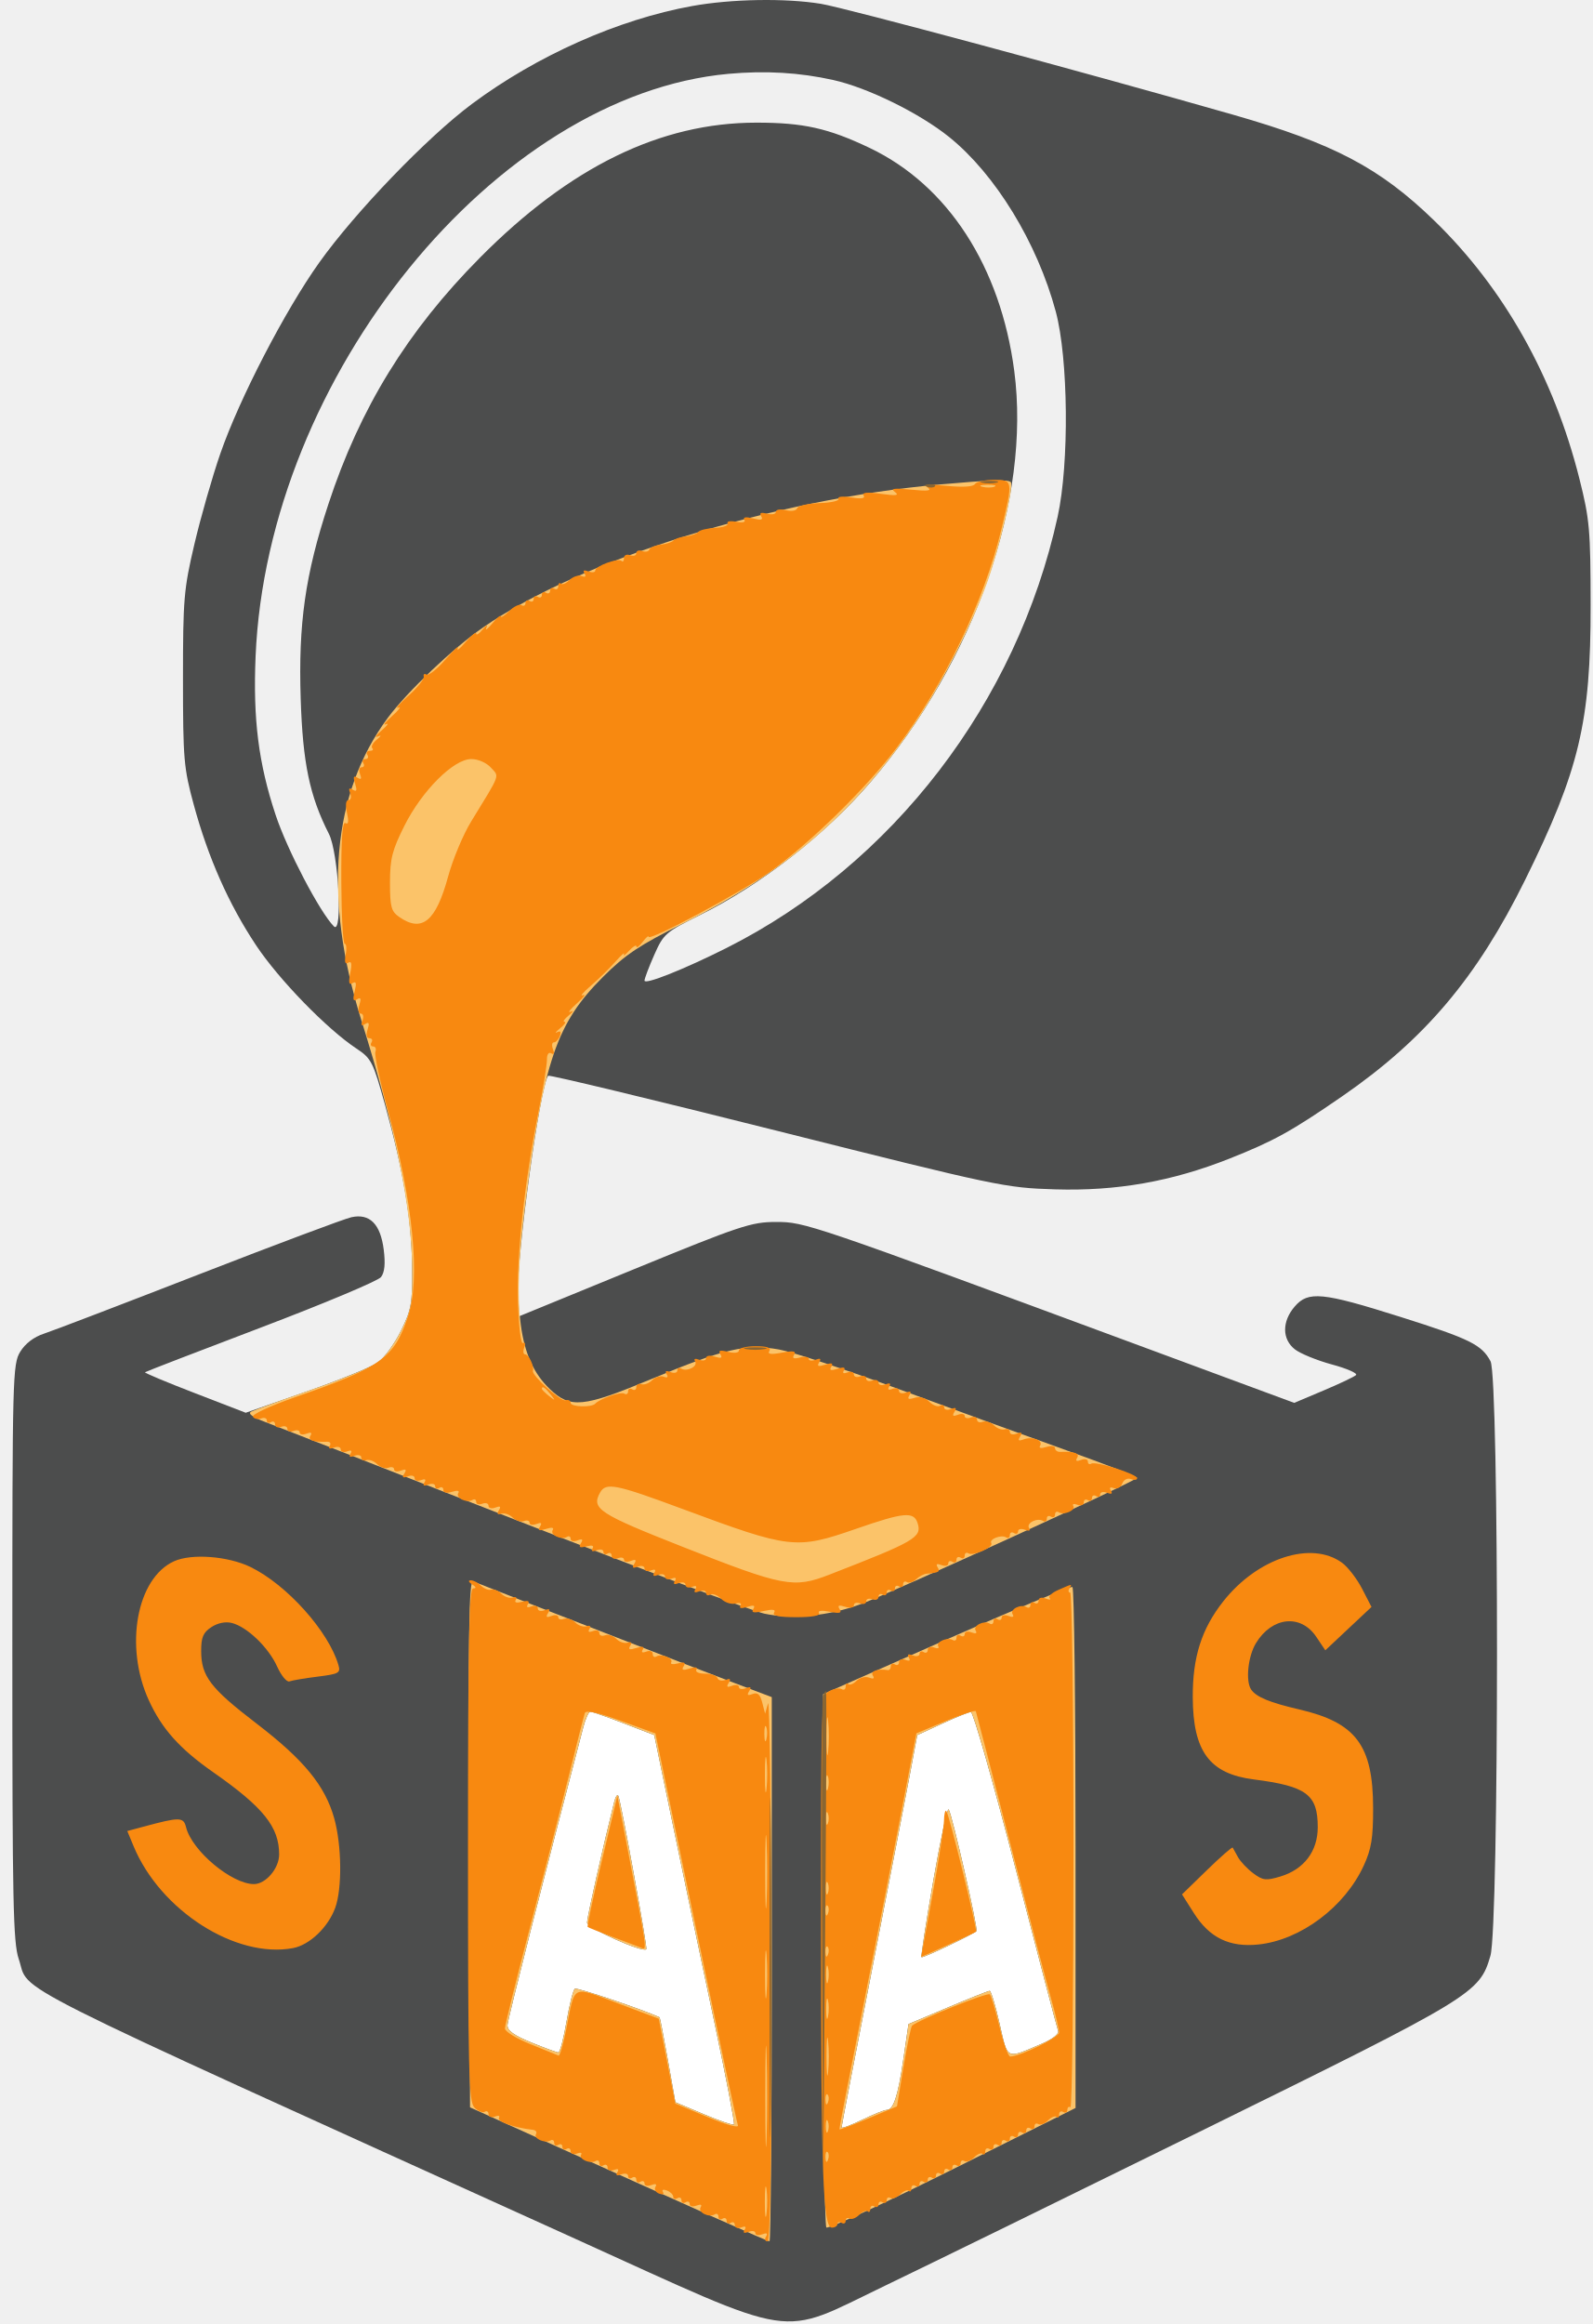
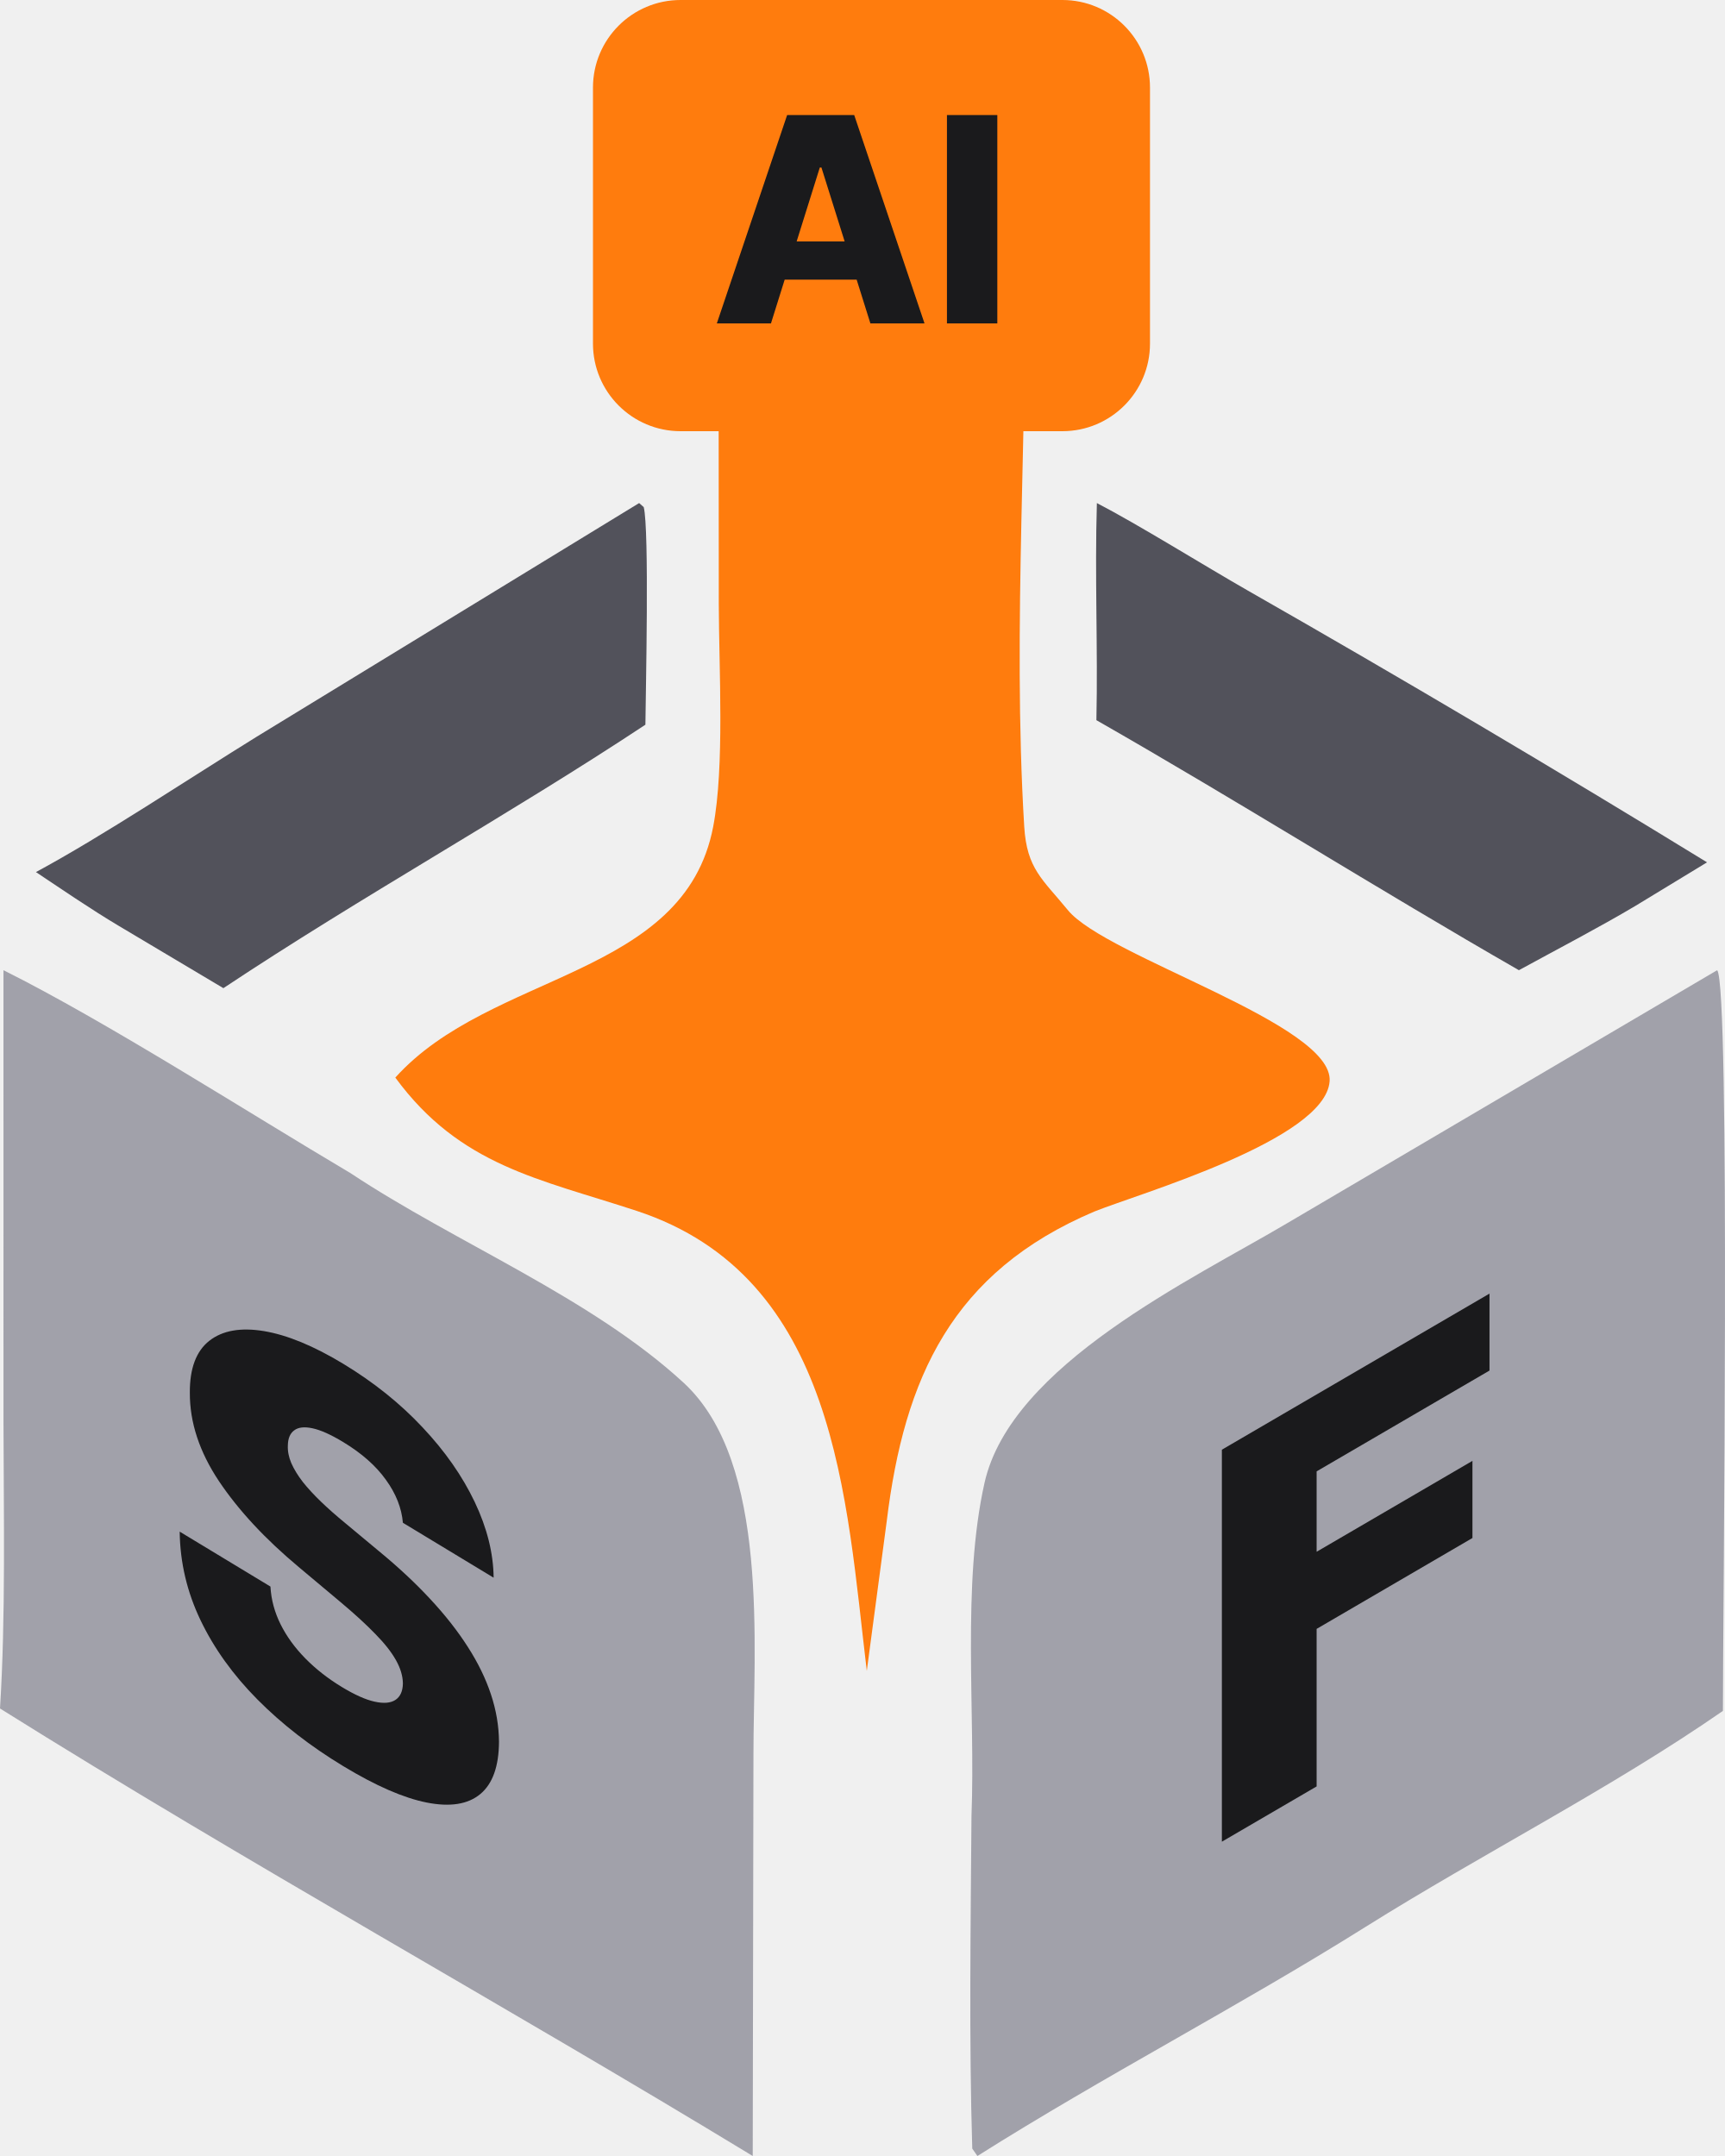
- <svg xmlns="http://www.w3.org/2000/svg" width="388" height="566" viewBox="0 0 388 566" fill="none">
-   <path d="M335.259 372C314.65 375.185 272.867 381.416 270.606 380.864C270.759 415.93 270.964 486.65 270.559 489.005C270.153 491.36 323.901 487.679 350.825 485.545L335.259 372Z" fill="#F88910" />
-   <path d="M268.259 407C247.65 410.185 205.867 416.416 203.606 415.864C203.759 450.93 203.964 521.65 203.559 524.005C203.153 526.36 256.901 522.679 283.825 520.545L268.259 407Z" fill="white" />
-   <path d="M188.259 407C167.65 410.185 125.867 416.416 123.606 415.864C123.759 450.93 123.964 521.65 123.559 524.005C123.153 526.36 176.901 522.679 203.825 520.545L188.259 407Z" fill="white" />
-   <path d="M79.259 367C58.65 370.185 16.867 376.416 14.606 375.864C14.759 410.93 14.964 481.65 14.559 484.005C14.153 486.36 67.901 482.679 94.826 480.545L79.259 367Z" fill="#F88910" />
-   <path fill-rule="evenodd" clip-rule="evenodd" d="M168.597 1.47C150.601 4.719 130.723 13.563 114.917 25.35C104.062 33.445 86.509 51.678 77.776 63.93C69.415 75.659 58.301 97.119 53.668 110.48C51.739 116.044 48.903 125.944 47.366 132.48C44.772 143.51 44.572 145.87 44.575 165.363C44.578 184.926 44.758 187.025 47.211 196.033C50.73 208.955 55.743 220.25 62.396 230.25C67.934 238.573 79.639 250.611 86.807 255.354C90.474 257.781 90.868 258.557 93.809 269.144C98.296 285.296 100.25 296.954 100.383 308.363C100.488 317.429 100.237 318.898 97.688 324.089C96.142 327.238 93.611 330.716 92.063 331.818C90.516 332.92 82.636 336.127 74.553 338.946L59.855 344.071L47.445 339.282C40.62 336.649 35.163 334.367 35.319 334.21C35.476 334.054 48.18 329.153 63.552 323.318C78.923 317.484 92.086 311.957 92.803 311.037C93.697 309.888 93.908 307.794 93.476 304.363C92.687 298.102 90.065 295.47 85.594 296.452C83.901 296.824 67.212 303.078 48.508 310.351C29.804 317.624 12.778 324.135 10.673 324.821C8.251 325.611 6.141 327.225 4.926 329.216C3.083 332.239 3.007 335.114 3.004 402.435C3.001 463.01 3.209 473.121 4.545 477.041C7.476 485.642 -3.157 480.292 140 545.19C195.295 570.257 189.238 569.332 215.5 556.716C225.4 551.96 260.5 534.783 293.5 518.544C358.964 486.329 360.414 485.449 363.06 476.326C365.183 469.01 365.205 335.485 363.085 331.522C360.923 327.481 358.056 326.071 341.133 320.723C322.094 314.706 318.68 314.372 315.385 318.202C312.263 321.831 312.277 326.149 315.418 328.62C316.748 329.666 320.829 331.332 324.488 332.322C328.147 333.313 330.771 334.469 330.32 334.893C329.869 335.316 326.297 337.013 322.382 338.662L315.263 341.662L278.882 328.204C196.854 297.861 196.083 297.599 189 297.605C183.011 297.611 180.299 298.513 154.5 309.085L126.5 320.558L126.2 315.208C125.721 306.667 131.614 263.915 133.536 261.994C133.801 261.729 158.876 267.76 189.259 275.396C243.101 288.928 244.817 289.289 257 289.662C271.994 290.12 285.429 287.753 299.5 282.174C310.312 277.886 314.578 275.529 326.932 267.013C347.025 253.163 359.739 238.137 371.484 214.363C384.705 187.598 387.507 175.855 387.471 147.363C387.448 128.983 387.227 126.49 384.737 116.589C378.499 91.786 366.334 70.162 349.362 53.711C336.096 40.852 324.885 34.953 300.375 27.937C264.5 17.668 205.755 1.866 199.957 0.926C191.239 -0.489 178.188 -0.262 168.597 1.47ZM203 19.491C211.406 21.368 223.982 27.554 231.203 33.363C242.472 42.428 252.673 59.12 257.177 75.863C260.251 87.293 260.49 112.854 257.644 125.81C247.689 171.122 217.436 210.532 177.003 230.862C166.61 236.087 157 239.911 157 238.821C157 238.326 158.066 235.509 159.37 232.561C161.632 227.446 162.137 227.006 170.505 222.861C185.419 215.473 201.143 203.202 212.15 190.363C237.475 160.822 251.173 121.592 247.071 90.351C243.733 64.933 230.895 45.124 211.872 36.041C201.772 31.218 195.685 29.861 184.201 29.87C160.859 29.889 138.866 40.632 116.948 62.721C99.252 80.555 87.654 99.413 79.973 122.842C74.344 140.011 72.66 151.864 73.248 170.171C73.752 185.861 75.42 193.849 80.125 203.098C82.452 207.671 83.538 227.838 81.338 225.619C77.892 222.141 69.961 206.982 67.144 198.488C62.971 185.902 61.616 175.186 62.261 159.863C65.131 91.689 120.792 23.142 177.472 17.98C186.442 17.163 194.785 17.657 203 19.491ZM326.913 380.598C328.336 381.633 330.533 384.479 331.796 386.922L334.092 391.363L328.467 396.643L322.842 401.924L320.639 398.643C316.859 393.015 309.873 393.744 305.95 400.177C304.01 403.359 303.377 409.384 304.765 411.463C305.984 413.288 309.266 414.649 316.486 416.324C330.322 419.532 334.465 425.065 334.487 440.363C334.498 447.653 334.063 450.313 332.202 454.363C327.564 464.455 316.793 472.513 306.524 473.573C299.489 474.299 294.638 471.938 290.832 465.937L287.934 461.368L293.993 455.475C297.326 452.234 300.153 449.758 300.276 449.973C300.399 450.187 300.985 451.24 301.577 452.313C302.17 453.385 303.841 455.149 305.292 456.232C307.621 457.971 308.392 458.062 311.891 457.014C317.643 455.291 321 450.866 321 445.009C321 437.045 318.284 435.019 305.392 433.369C294.642 431.992 290.614 426.561 290.553 413.363C290.509 403.566 292.701 396.686 298.007 389.974C306.348 379.421 319.453 375.171 326.913 380.598ZM61.014 381.635C69.834 385.918 80.027 397.272 82.435 405.494C83.006 407.442 82.569 407.686 77.373 408.336C74.245 408.726 71.159 409.249 70.514 409.496C69.869 409.744 68.511 408.105 67.497 405.855C65.406 401.22 60.177 396.197 56.474 395.267C54.924 394.878 53.046 395.258 51.493 396.276C49.485 397.592 49.001 398.731 49.005 402.136C49.013 408.219 51.268 411.169 62.463 419.739C74.007 428.577 79.18 434.881 81.41 442.826C83.249 449.383 83.374 459.912 81.668 464.616C79.941 469.377 75.424 473.693 71.373 474.453C57.458 477.063 39.062 465.311 32.549 449.651L31.005 445.939L34.807 444.915C43.852 442.479 44.689 442.489 45.33 445.041C46.766 450.764 56.453 458.863 61.862 458.863C64.743 458.863 68 455.031 68 451.642C68 444.94 64.166 440.163 51.909 431.596C43.781 425.915 39.438 421.062 36.251 414.1C30.256 401.005 33.275 384.369 42.396 380.237C46.659 378.306 55.531 378.972 61.014 381.635ZM151.949 419.711L159.365 422.56L164.124 445.461C166.742 458.057 171.209 479.301 174.051 492.671C176.893 506.04 179.026 517.17 178.792 517.404C178.557 517.639 175.252 516.517 171.446 514.911L164.527 511.992L162.685 501.682C161.672 496.012 160.766 491.338 160.672 491.295C156.414 489.35 140.576 484.007 140.044 484.336C139.631 484.591 138.714 488.189 138.005 492.331C137.297 496.474 136.407 499.863 136.028 499.863C135.65 499.863 132.676 498.771 129.42 497.437C125.116 495.673 123.53 494.513 123.61 493.187C123.696 491.76 132.695 456.426 142.093 420.613C142.634 418.551 143.405 416.863 143.805 416.863C144.205 416.863 147.87 418.145 151.949 419.711ZM247.396 455.118C252.839 476.153 257.498 493.922 257.75 494.604C258.018 495.333 256.41 496.615 253.854 497.709C244.927 501.531 245.546 501.82 243.503 492.877C242.497 488.469 241.409 484.862 241.086 484.861C240.764 484.86 236.182 486.68 230.904 488.906L221.309 492.952L220.032 501.658C218.716 510.637 217.639 513.863 215.96 513.863C215.427 513.863 212.742 514.947 209.995 516.273C207.248 517.598 205 518.435 205 518.133C205 517.831 208.357 500.434 212.459 479.473C216.562 458.513 220.711 437.135 221.681 431.968L223.443 422.573L229.472 419.792C232.787 418.263 235.95 416.98 236.5 416.942C237.05 416.903 241.953 434.083 247.396 455.118ZM149.618 438.863C147.017 449.2 143 467.02 143 468.221C143 469.546 156.587 475.663 157.44 474.722C157.765 474.364 151.406 439.464 150.646 437.431C150.426 436.844 149.964 437.488 149.618 438.863ZM227.325 458.157C225.579 468.162 224.296 476.493 224.474 476.671C224.756 476.952 236.891 471.176 237.864 470.297C238.33 469.876 231.857 441.595 231.082 440.665C230.762 440.281 229.071 448.152 227.325 458.157Z" fill="#4C4D4D" />
-   <path fill-rule="evenodd" clip-rule="evenodd" d="M229.072 117.975C188.422 121.584 141.719 136.186 117.687 152.799C110.312 157.897 99.23 168.416 94.44 174.863C80.888 193.105 78.657 218.528 87.991 248.363C96.275 274.842 100.215 293.919 100.383 308.363C100.488 317.429 100.237 318.898 97.688 324.089C96.142 327.238 93.606 330.719 92.053 331.825C90.501 332.931 83.216 335.918 75.865 338.464C68.514 341.01 61.902 343.416 61.171 343.812C60.307 344.279 61.533 345.167 64.671 346.347C67.327 347.346 94.583 357.999 125.241 370.021C155.898 382.044 183.326 392.383 186.191 392.997C192.965 394.45 201.948 393.562 209.698 390.673C218.036 387.565 277.004 360.609 276.986 359.914C276.978 359.611 269.216 356.591 259.736 353.203C250.256 349.814 231.971 343.143 219.101 338.376C206.232 333.61 193.032 329.24 189.769 328.665C181.658 327.237 176.531 328.425 158.592 335.892C142.025 342.788 138.932 343.088 133.916 338.283C126.309 330.994 124.702 318.85 127.974 293.363C132.481 258.256 135.565 249.22 146.907 237.9C152.347 232.47 155.758 230.196 166.414 224.898C191.459 212.445 208.791 197.401 223.485 175.363C229.835 165.838 236.743 152.214 240.468 141.863C243.5 133.441 247.071 118.268 246.222 117.419C245.547 116.743 241.449 116.876 229.072 117.975ZM114.243 448.939L114.5 513.235L131.5 520.919C169.072 537.902 186.93 545.863 187.452 545.863C187.753 545.863 188 516.043 188 479.596V413.329L177.75 409.448C170.083 406.546 129.722 390.849 115.243 385.139C114.239 384.743 114.037 397.623 114.243 448.939ZM230.493 399.326L200.5 412.607V477.152C200.5 512.652 200.859 542.056 201.297 542.494C201.735 542.931 215.572 536.562 232.047 528.34L262 513.39V450.185C262 415.423 261.659 386.77 261.243 386.513C260.826 386.256 246.989 392.022 230.493 399.326ZM151.949 419.711L159.365 422.56L164.124 445.461C166.742 458.057 171.209 479.301 174.051 492.671C176.893 506.04 179.026 517.17 178.792 517.404C178.557 517.639 175.252 516.517 171.446 514.911L164.527 511.992L162.685 501.682C161.672 496.012 160.766 491.338 160.672 491.295C156.414 489.35 140.576 484.007 140.044 484.336C139.631 484.591 138.714 488.189 138.005 492.331C137.297 496.474 136.407 499.863 136.028 499.863C135.65 499.863 132.676 498.771 129.42 497.437C125.116 495.673 123.53 494.513 123.61 493.187C123.696 491.76 132.695 456.426 142.093 420.613C142.634 418.551 143.405 416.863 143.805 416.863C144.205 416.863 147.87 418.145 151.949 419.711ZM247.396 455.118C252.839 476.153 257.498 493.922 257.75 494.604C258.018 495.333 256.41 496.615 253.854 497.709C244.927 501.531 245.546 501.82 243.503 492.877C242.497 488.469 241.409 484.862 241.086 484.861C240.764 484.86 236.182 486.68 230.904 488.906L221.309 492.952L220.032 501.658C218.716 510.637 217.639 513.863 215.96 513.863C215.427 513.863 212.742 514.947 209.995 516.273C207.248 517.598 205 518.435 205 518.133C205 517.831 208.357 500.434 212.459 479.473C216.562 458.513 220.711 437.135 221.681 431.968L223.443 422.573L229.472 419.792C232.787 418.263 235.95 416.98 236.5 416.942C237.05 416.903 241.953 434.083 247.396 455.118ZM149.618 438.863C147.017 449.2 143 467.02 143 468.221C143 469.546 156.587 475.663 157.44 474.722C157.765 474.364 151.406 439.464 150.646 437.431C150.426 436.844 149.964 437.488 149.618 438.863ZM227.325 458.157C225.579 468.162 224.296 476.493 224.474 476.671C224.756 476.952 236.891 471.176 237.864 470.297C238.33 469.876 231.857 441.595 231.082 440.665C230.762 440.281 229.071 448.152 227.325 458.157Z" fill="#FBC369" />
-   <path fill-rule="evenodd" clip-rule="evenodd" d="M237.475 117.903C237.073 118.553 234.521 118.713 230.666 118.328C226.222 117.884 224.919 118.005 226 118.762C227.09 119.525 225.998 119.66 222 119.255C217.801 118.831 216.855 118.965 218 119.822C219.143 120.678 218.336 120.785 214.608 120.269C211.22 119.801 209.92 119.924 210.38 120.669C210.832 121.4 209.865 121.553 207.367 121.148C205.266 120.807 203.929 120.939 204.248 121.457C204.555 121.955 202.501 122.435 199.684 122.522C196.866 122.609 194.397 123.171 194.198 123.77C193.99 124.392 192.797 124.599 191.417 124.253C190.05 123.91 189 124.087 189 124.661C189 125.219 188.03 125.422 186.844 125.112C185.33 124.716 184.908 124.905 185.427 125.746C185.967 126.619 185.428 126.758 183.435 126.257C181.705 125.823 180.929 125.939 181.321 126.573C181.7 127.186 180.925 127.38 179.321 127.074C177.881 126.798 176.949 126.976 177.25 127.468C177.552 127.96 176.199 128.448 174.245 128.553C172.291 128.657 170.424 129.107 170.096 129.553C169.768 129.998 168.395 130.487 167.044 130.638C165.693 130.789 164.343 131.239 164.044 131.638C163.745 132.037 162.375 132.489 161 132.642C159.625 132.796 158.358 133.333 158.185 133.836C158.012 134.339 157.225 134.503 156.435 134.2C155.646 133.897 155 134.133 155 134.725C155 135.316 154.325 135.541 153.5 135.225C152.651 134.899 152 135.201 152 135.923C152 136.623 151.737 136.933 151.415 136.611C150.617 135.813 145 137.843 145 138.929C145 139.408 144.251 139.513 143.336 139.162C142.225 138.735 141.91 138.908 142.388 139.682C142.842 140.416 142.583 140.64 141.681 140.294C140.898 139.994 139.578 140.427 138.748 141.258C137.918 142.088 136.96 142.489 136.619 142.149C136.279 141.808 136 142.081 136 142.755C136 143.429 135.55 143.703 135 143.363C134.45 143.023 134 143.248 134 143.863C134 144.478 133.55 144.703 133 144.363C132.45 144.023 132 144.248 132 144.863C132 145.478 131.55 145.703 131 145.363C130.45 145.023 130 145.248 130 145.863C130 146.478 129.55 146.703 129 146.363C128.45 146.023 128 146.248 128 146.863C128 147.478 127.566 147.713 127.036 147.386C126.507 147.058 125.157 147.706 124.036 148.827C122.916 149.947 121.99 150.526 121.978 150.113C121.966 149.701 121.026 150.488 119.891 151.863C118.755 153.238 118.124 153.688 118.487 152.863C118.851 152.038 118.44 152.237 117.574 153.304C116.708 154.372 115.998 154.822 115.995 154.304C115.992 153.787 114.835 154.713 113.423 156.363C112.011 158.013 111.155 158.688 111.521 157.863C111.888 157.038 110.531 158.278 108.507 160.618C106.482 162.958 104.404 164.612 103.888 164.294C103.372 163.975 103.074 164.197 103.225 164.787C103.376 165.376 101.7 167.467 99.5 169.433C97.3 171.399 96.175 172.718 97 172.363C97.825 172.008 97.15 172.925 95.5 174.4C93.85 175.876 93.175 176.769 94 176.386C94.825 176.003 94.375 176.668 93 177.863C91.625 179.058 91.175 179.739 92 179.376C92.992 178.939 92.912 179.197 91.766 180.138C90.812 180.92 90.324 181.854 90.682 182.212C91.04 182.57 90.782 182.863 90.108 182.863C89.434 182.863 89.16 183.313 89.5 183.863C89.84 184.413 89.615 184.863 89 184.863C88.385 184.863 88.16 185.313 88.5 185.863C88.84 186.413 88.656 186.863 88.09 186.863C87.525 186.863 87.35 187.612 87.701 188.527C88.155 189.71 87.971 189.963 87.063 189.402C86.106 188.81 85.965 189.177 86.5 190.863C87.035 192.549 86.894 192.916 85.937 192.324C85.029 191.763 84.845 192.016 85.299 193.199C85.65 194.114 85.466 194.863 84.889 194.863C84.236 194.863 84.099 196.039 84.527 197.988C84.993 200.106 84.868 200.9 84.141 200.45C83.395 199.989 83.091 204.36 83.142 214.825C83.183 223.096 83.555 229.863 83.969 229.863C84.384 229.863 84.495 231.055 84.216 232.512C83.87 234.321 84.068 234.939 84.84 234.462C85.636 233.97 85.78 234.712 85.329 236.969C84.858 239.321 85.006 239.977 85.884 239.435C86.756 238.896 86.894 239.436 86.394 241.428C85.879 243.482 86.02 243.969 86.961 243.387C87.879 242.82 88.034 243.181 87.54 244.738C87.148 245.971 87.3 246.863 87.901 246.863C88.471 246.863 88.65 247.612 88.299 248.527C87.845 249.71 88.029 249.963 88.937 249.402C89.883 248.817 90.04 249.163 89.54 250.738C89.124 252.046 89.298 252.863 89.992 252.863C90.611 252.863 90.84 253.313 90.5 253.863C90.16 254.413 90.344 254.863 90.91 254.863C91.475 254.863 91.713 255.446 91.44 256.159C91.167 256.871 92.515 263.192 94.437 270.204C100.632 292.806 102.465 311.421 99.397 320.578C95.978 330.785 92.934 332.961 71.757 340.335C65.848 342.392 61.281 344.509 61.608 345.038C61.935 345.567 62.832 345.758 63.601 345.463C64.371 345.167 65 345.388 65 345.953C65 346.519 65.45 346.703 66 346.363C66.55 346.023 67 346.27 67 346.911C67 347.552 67.675 347.818 68.5 347.501C69.325 347.185 70 347.41 70 348.001C70 348.593 70.675 348.818 71.5 348.501C72.325 348.185 73 348.348 73 348.863C73 349.378 73.749 349.513 74.664 349.162C75.783 348.732 76.091 348.906 75.605 349.693C74.932 350.783 76.295 351.257 79.739 351.133C80.421 351.109 80.684 351.564 80.325 352.146C79.918 352.805 80.299 352.962 81.336 352.564C82.252 352.213 83 352.409 83 353.001C83 353.593 83.698 353.809 84.552 353.481C85.566 353.092 85.856 353.288 85.388 354.044C84.91 354.818 85.225 354.991 86.336 354.564C87.251 354.213 88 354.399 88 354.978C88 355.556 88.558 355.844 89.241 355.616C89.924 355.388 91.107 355.827 91.87 356.59C92.633 357.353 93.875 357.741 94.629 357.452C95.383 357.163 96 357.348 96 357.863C96 358.378 96.749 358.513 97.664 358.162C98.88 357.695 99.105 357.884 98.5 358.863C97.895 359.842 98.12 360.031 99.336 359.564C100.252 359.213 101 359.409 101 360.001C101 360.593 101.698 360.809 102.552 360.481C103.566 360.092 103.856 360.288 103.388 361.044C102.91 361.818 103.225 361.991 104.336 361.564C105.251 361.213 106 361.388 106 361.953C106 362.519 106.45 362.703 107 362.363C107.55 362.023 108 362.252 108 362.871C108 363.565 108.817 363.739 110.125 363.323C111.442 362.905 112.015 363.03 111.631 363.651C110.918 364.804 113.727 366.149 115.09 365.307C115.591 364.998 116 365.207 116 365.773C116 366.338 116.675 366.541 117.5 366.225C118.325 365.908 119 366.133 119 366.725C119 367.317 119.748 367.513 120.664 367.162C121.859 366.703 122.102 366.889 121.525 367.823C120.986 368.694 121.177 368.971 122.102 368.662C122.861 368.409 124.107 368.827 124.87 369.59C125.633 370.353 126.875 370.741 127.629 370.452C128.383 370.163 129 370.348 129 370.863C129 371.378 129.749 371.513 130.664 371.162C131.847 370.708 132.1 370.892 131.539 371.8C130.947 372.757 131.314 372.898 133 372.363C134.413 371.915 135.02 372.022 134.631 372.651C133.918 373.804 136.727 375.149 138.09 374.307C138.591 373.998 139 374.207 139 374.773C139 375.338 139.749 375.513 140.664 375.162C141.874 374.697 142.104 374.885 141.508 375.851C140.892 376.846 141.226 377.037 142.845 376.614C144.241 376.249 144.768 376.429 144.337 377.126C143.916 377.807 144.283 377.968 145.336 377.564C146.251 377.213 147 377.388 147 377.953C147 378.519 147.45 378.703 148 378.363C148.55 378.023 149 378.27 149 378.911C149 379.552 149.675 379.818 150.5 379.501C151.325 379.185 152 379.348 152 379.863C152 380.378 152.749 380.513 153.664 380.162C154.88 379.695 155.105 379.884 154.5 380.863C153.895 381.842 154.12 382.031 155.336 381.564C156.252 381.213 157 381.409 157 382.001C157 382.593 157.698 382.809 158.552 382.481C159.566 382.092 159.856 382.288 159.388 383.044C158.91 383.818 159.225 383.991 160.336 383.564C161.252 383.213 162 383.409 162 384.001C162 384.593 162.698 384.809 163.552 384.481C164.566 384.092 164.856 384.288 164.388 385.044C163.91 385.818 164.225 385.991 165.336 385.564C166.252 385.213 167 385.409 167 386.001C167 386.593 167.698 386.809 168.552 386.481C169.566 386.092 169.856 386.288 169.388 387.044C168.91 387.818 169.225 387.991 170.336 387.564C171.251 387.213 172 387.388 172 387.953C172 388.519 172.453 388.701 173.008 388.358C173.562 388.016 174.754 388.474 175.657 389.377C176.56 390.28 178.132 390.8 179.15 390.534C180.244 390.248 180.746 390.465 180.376 391.063C179.979 391.706 180.573 391.816 182 391.363C183.634 390.844 184.045 390.981 183.5 391.863C182.94 392.77 183.573 392.896 186 392.363C188.272 391.864 189.044 391.982 188.566 392.756C188.094 393.519 189.782 393.863 194 393.863C197.762 393.863 199.884 393.484 199.509 392.878C199.129 392.263 200.103 392.134 202.106 392.534C204.545 393.022 205.124 392.873 204.53 391.912C203.956 390.982 204.31 390.827 205.875 391.323C207.108 391.715 208 391.563 208 390.962C208 390.392 208.675 390.185 209.5 390.501C210.325 390.818 211 390.593 211 390.001C211 389.41 211.675 389.185 212.5 389.501C213.325 389.818 214 389.552 214 388.911C214 388.27 214.45 388.023 215 388.363C215.55 388.703 216 388.478 216 387.863C216 387.248 216.45 387.023 217 387.363C217.55 387.703 218 387.478 218 386.863C218 386.248 218.45 386.023 219 386.363C219.55 386.703 220 386.478 220 385.863C220 385.248 220.414 385.001 220.919 385.313C221.425 385.626 222.438 385.315 223.169 384.622C223.901 383.93 225.063 383.318 225.75 383.263C228.698 383.027 229.08 382.801 228.395 381.693C227.909 380.906 228.217 380.732 229.336 381.162C230.251 381.513 231 381.338 231 380.773C231 380.207 231.45 380.023 232 380.363C232.55 380.703 233 380.478 233 379.863C233 379.248 233.45 379.023 234 379.363C234.55 379.703 235 379.478 235 378.863C235 378.248 235.416 378.002 235.925 378.317C237.113 379.051 242.088 376.814 241.474 375.822C240.876 374.854 243.898 373.682 245.09 374.419C245.591 374.728 246 374.478 246 373.863C246 373.248 246.45 373.023 247 373.363C247.55 373.703 248 373.519 248 372.953C248 372.388 248.749 372.213 249.664 372.564C250.708 372.965 251.083 372.806 250.67 372.138C249.928 370.938 252.687 369.552 254.09 370.419C254.591 370.728 255 370.478 255 369.863C255 369.248 255.45 369.023 256 369.363C256.55 369.703 257 369.478 257 368.863C257 368.248 257.409 367.998 257.91 368.307C259.194 369.101 262.101 367.836 261.442 366.77C261.142 366.284 261.594 366.154 262.448 366.481C263.304 366.81 264 366.554 264 365.911C264 365.27 264.45 365.023 265 365.363C265.55 365.703 266 365.478 266 364.863C266 364.248 266.45 364.023 267 364.363C267.55 364.703 268 364.519 268 363.953C268 363.388 268.749 363.213 269.664 363.564C270.775 363.991 271.09 363.818 270.612 363.044C270.158 362.31 270.417 362.086 271.319 362.432C272.105 362.734 273.027 362.235 273.379 361.317C273.748 360.355 274.645 359.897 275.508 360.228C276.329 360.543 277 360.45 277 360.022C277 359.003 266.927 355.79 265.839 356.462C265.378 356.748 265 356.519 265 355.953C265 355.388 264.251 355.213 263.336 355.564C262.217 355.994 261.909 355.82 262.395 355.033C263.069 353.942 261.698 353.466 258.25 353.594C257.563 353.62 257 353.21 257 352.685C257 352.159 256.044 352.032 254.875 352.403C253.558 352.821 252.985 352.696 253.369 352.075C254.179 350.764 251.465 349.747 249.336 350.564C248.12 351.031 247.895 350.842 248.5 349.863C249.105 348.884 248.88 348.695 247.664 349.162C246.749 349.513 246 349.327 246 348.748C246 348.17 245.442 347.882 244.759 348.11C244.076 348.338 242.893 347.899 242.13 347.136C241.367 346.373 240.125 345.985 239.371 346.274C238.617 346.563 238 346.316 238 345.725C238 345.133 237.325 344.908 236.5 345.225C235.675 345.541 235 345.378 235 344.863C235 344.348 234.251 344.213 233.336 344.564C232.12 345.031 231.895 344.842 232.5 343.863C233.105 342.884 232.88 342.695 231.664 343.162C230.749 343.513 230 343.338 230 342.773C230 342.207 229.547 342.025 228.992 342.368C228.438 342.71 227.266 342.272 226.387 341.393C225.403 340.409 224.014 340.041 222.769 340.436C221.288 340.906 220.96 340.737 221.539 339.8C222.1 338.892 221.847 338.708 220.664 339.162C219.748 339.513 219 339.317 219 338.725C219 338.133 218.302 337.917 217.448 338.245C216.434 338.634 216.144 338.438 216.612 337.682C217.09 336.908 216.775 336.735 215.664 337.162C214.748 337.513 214 337.317 214 336.725C214 336.133 213.325 335.908 212.5 336.225C211.675 336.541 211 336.316 211 335.725C211 335.133 210.325 334.908 209.5 335.225C208.675 335.541 208 335.316 208 334.725C208 334.133 207.302 333.917 206.448 334.245C205.475 334.618 205.149 334.431 205.573 333.744C206.031 333.004 205.521 332.88 204 333.363C202.365 333.882 201.955 333.745 202.5 332.863C203.045 331.981 202.635 331.844 201 332.363C199.314 332.898 198.947 332.757 199.539 331.8C200.1 330.892 199.847 330.708 198.664 331.162C197.749 331.513 197 331.406 197 330.925C197 330.444 196.03 330.304 194.844 330.614C193.309 331.015 192.905 330.826 193.442 329.957C194.012 329.035 193.279 328.908 190.454 329.438C187.766 329.942 186.909 329.819 187.414 329.001C187.896 328.222 186.839 327.863 184.059 327.863C181.827 327.863 180 328.322 180 328.882C180 329.485 178.918 329.63 177.351 329.236C175.37 328.739 174.897 328.887 175.476 329.824C176.043 330.742 175.682 330.897 174.125 330.403C172.892 330.011 172 330.163 172 330.764C172 331.334 171.251 331.513 170.336 331.162C169.292 330.761 168.917 330.92 169.33 331.588C170.072 332.788 167.313 334.174 165.91 333.307C165.409 332.998 165 333.207 165 333.773C165 334.338 164.251 334.513 163.336 334.162C162.225 333.735 161.91 333.908 162.388 334.682C162.842 335.416 162.583 335.64 161.681 335.294C160.898 334.994 159.633 335.373 158.87 336.136C158.107 336.899 156.924 337.338 156.241 337.11C155.558 336.882 155 337.21 155 337.839C155 338.467 154.55 338.703 154 338.363C153.45 338.023 153 338.248 153 338.863C153 339.478 152.584 339.724 152.075 339.409C151.22 338.881 146.145 340.635 145 341.855C144.078 342.837 139 342.664 139 341.65C139 341.1 138.438 340.823 137.75 341.036C136.585 341.397 129.476 334.967 129.82 333.863C130.161 332.771 128.811 329.863 127.964 329.863C127.468 329.863 127.35 329.114 127.701 328.199C128.053 327.284 127.926 326.791 127.42 327.103C126.889 327.431 126.366 323.165 126.184 317.017C125.845 305.638 127.74 288.069 131.16 270.863C132.307 265.088 133.239 259.353 133.23 258.12C133.219 256.786 133.644 256.143 134.276 256.534C134.942 256.945 135.101 256.569 134.701 255.527C134.35 254.612 134.451 253.863 134.924 253.863C135.398 253.863 136.054 253.165 136.382 252.311C136.774 251.29 136.554 250.973 135.739 251.385C135.057 251.73 135.374 251.303 136.441 250.437C137.509 249.571 137.985 248.863 137.5 248.863C137.015 248.863 137.491 248.155 138.559 247.289C139.626 246.423 139.825 246.022 139 246.399C138.175 246.775 138.85 245.876 140.5 244.4C142.15 242.925 142.825 242.014 142 242.375C141.175 242.736 142.031 241.712 143.902 240.099C145.773 238.486 148.473 235.843 149.902 234.226C151.331 232.608 152.275 231.774 152 232.371C151.725 232.969 152.288 232.599 153.25 231.549C154.212 230.5 155.014 230.029 155.032 230.502C155.049 230.976 155.724 230.489 156.532 229.422C157.339 228.354 158 227.775 158 228.135C158 229.372 180.502 217.34 187.5 212.361C197.269 205.412 211.082 191.897 218.474 182.053C229.977 166.737 239.775 146.272 243.956 128.832C246.794 116.991 246.774 116.863 242.059 116.863C239.891 116.863 237.829 117.331 237.475 117.903ZM242.269 118.519C241.592 118.793 240.242 118.81 239.269 118.556C238.296 118.302 238.85 118.078 240.5 118.058C242.15 118.038 242.946 118.245 242.269 118.519ZM119.569 186.94C121.671 189.262 122.088 188.123 114.749 200.114C112.813 203.277 110.296 209.296 109.157 213.489C106.187 224.415 102.792 227.207 97.223 223.306C95.296 221.957 95 220.843 95 214.941C95 209.158 95.528 207.077 98.501 201.133C102.788 192.565 110.504 184.863 114.802 184.863C116.456 184.863 118.493 185.751 119.569 186.94ZM134.128 339.613C135.371 341.199 135.336 341.234 133.75 339.991C132.788 339.236 132 338.448 132 338.241C132 337.418 132.821 337.947 134.128 339.613ZM166.291 367.512C192.533 377.259 193.906 377.416 208.5 372.351C220.231 368.28 222.611 368.062 223.535 370.975C224.623 374.401 222.931 375.386 202.018 383.504C193.313 386.883 190.91 386.428 166.359 376.746C145.815 368.645 143.979 367.44 146.18 363.505C147.599 360.971 149.935 361.437 166.291 367.512ZM115 385.863C116 386.509 116.083 386.837 115.25 386.848C114.264 386.86 114 400.024 114 449.292C114 504.865 114.174 511.894 115.581 513.301C116.45 514.17 117.575 514.626 118.081 514.313C118.586 514.001 119 514.27 119 514.911C119 515.554 119.696 515.81 120.552 515.481C121.406 515.154 121.859 515.283 121.559 515.768C120.982 516.701 125.07 518.159 129.809 518.711C130.529 518.794 130.869 519.266 130.565 519.758C129.901 520.833 132.798 522.106 134.09 521.307C134.591 520.998 135 521.248 135 521.863C135 522.478 135.45 522.703 136 522.363C136.55 522.023 137 522.248 137 522.863C137 523.478 137.45 523.703 138 523.363C138.55 523.023 139 523.27 139 523.911C139 524.554 139.696 524.81 140.552 524.481C141.406 524.154 141.858 524.284 141.558 524.77C140.899 525.836 143.806 527.101 145.09 526.307C145.591 525.998 146 526.248 146 526.863C146 527.478 146.45 527.703 147 527.363C147.55 527.023 148 527.27 148 527.911C148 528.554 148.696 528.81 149.552 528.481C150.566 528.092 150.856 528.288 150.388 529.044C149.91 529.818 150.225 529.991 151.336 529.564C152.251 529.213 153 529.388 153 529.953C153 530.519 153.45 530.703 154 530.363C154.55 530.023 155 530.248 155 530.863C155 531.478 155.45 531.703 156 531.363C156.55 531.023 157 531.207 157 531.773C157 532.338 157.749 532.513 158.664 532.162C159.708 531.761 160.083 531.92 159.67 532.588C159.308 533.174 159.707 533.92 160.558 534.247C161.433 534.583 161.842 534.416 161.5 533.863C161.158 533.309 161.568 533.144 162.448 533.481C163.302 533.809 164 534.505 164 535.029C164 535.553 164.45 535.703 165 535.363C165.55 535.023 166 535.248 166 535.863C166 536.478 166.45 536.703 167 536.363C167.55 536.023 168 536.207 168 536.773C168 537.338 168.749 537.513 169.664 537.162C170.708 536.761 171.083 536.92 170.67 537.588C169.928 538.788 172.687 540.174 174.09 539.307C174.591 538.998 175 539.248 175 539.863C175 540.478 175.45 540.703 176 540.363C176.55 540.023 177 540.248 177 540.863C177 541.478 177.45 541.703 178 541.363C178.55 541.023 179 541.27 179 541.911C179 542.554 179.696 542.81 180.552 542.481C181.566 542.092 181.856 542.288 181.388 543.044C180.91 543.818 181.225 543.991 182.336 543.564C183.251 543.213 184 543.348 184 543.863C184 544.378 184.749 544.513 185.664 544.162C186.783 543.732 187.091 543.906 186.605 544.693C186.207 545.337 186.359 545.863 186.941 545.863C187.677 545.863 187.97 525.489 187.9 479.113C187.845 442.401 187.48 413.488 187.088 414.863L186.376 417.363L185.678 414.648C185.165 412.655 184.54 412.102 183.326 412.568C182.119 413.031 181.896 412.84 182.5 411.863C183.105 410.884 182.88 410.695 181.664 411.162C180.749 411.513 180 411.378 180 410.863C180 410.348 179.251 410.213 178.336 410.564C177.12 411.031 176.895 410.842 177.5 409.863C178.098 408.895 177.885 408.693 176.729 409.137C175.849 409.474 174.969 409.27 174.773 408.682C174.577 408.094 173.206 407.613 171.727 407.613C170.22 407.613 169.304 407.181 169.643 406.631C170.017 406.026 169.387 405.923 168 406.363C166.324 406.895 165.949 406.755 166.531 405.813C167.1 404.892 166.726 404.701 165.155 405.112C163.968 405.423 163.22 405.316 163.493 404.875C164.115 403.868 161.139 402.659 159.91 403.419C159.409 403.728 159 403.456 159 402.815C159 402.172 158.304 401.916 157.448 402.245C156.475 402.618 156.149 402.431 156.573 401.744C157.031 401.004 156.521 400.88 155 401.363C153.346 401.888 152.952 401.749 153.514 400.84C154.01 400.038 153.793 399.765 152.898 400.064C152.139 400.317 150.893 399.899 150.13 399.136C149.367 398.373 148.125 397.985 147.371 398.274C146.617 398.563 146 398.316 146 397.725C146 397.133 145.302 396.917 144.448 397.245C143.46 397.624 143.147 397.434 143.587 396.722C144.002 396.05 143.727 395.787 142.898 396.064C142.139 396.317 140.893 395.899 140.13 395.136C139.367 394.373 138.125 393.985 137.371 394.274C136.617 394.563 136 394.378 136 393.863C136 393.348 135.251 393.213 134.336 393.564C133.12 394.031 132.895 393.842 133.5 392.863C134.105 391.884 133.88 391.695 132.664 392.162C131.748 392.513 131 392.317 131 391.725C131 391.133 130.302 390.917 129.448 391.245C128.442 391.631 128.145 391.437 128.604 390.694C129.086 389.914 128.623 389.728 127.155 390.112C125.804 390.465 125.237 390.289 125.638 389.64C125.997 389.059 125.672 388.806 124.898 389.064C124.139 389.317 122.899 388.905 122.143 388.149C121.387 387.392 120.262 386.942 119.643 387.149C119.024 387.355 117.919 386.925 117.188 386.193C116.456 385.462 115.327 384.87 114.679 384.878C113.988 384.887 114.121 385.295 115 385.863ZM257.726 387.254C256.201 387.93 255.287 388.817 255.696 389.226C256.105 389.634 255.665 389.672 254.72 389.309C253.699 388.917 253 389.123 253 389.815C253 390.456 252.55 390.703 252 390.363C251.45 390.023 251 390.248 251 390.863C251 391.478 250.591 391.728 250.09 391.419C248.687 390.552 245.928 391.938 246.67 393.138C247.083 393.806 246.708 393.965 245.664 393.564C244.749 393.213 244 393.388 244 393.953C244 394.519 243.55 394.703 243 394.363C242.45 394.023 242 394.248 242 394.863C242 395.478 241.591 395.728 241.09 395.419C239.687 394.552 236.928 395.938 237.67 397.138C238.083 397.806 237.708 397.965 236.664 397.564C235.749 397.213 235 397.388 235 397.953C235 398.519 234.55 398.703 234 398.363C233.45 398.023 233 398.248 233 398.863C233 399.478 232.591 399.728 232.09 399.419C230.806 398.625 227.899 399.89 228.558 400.956C228.858 401.442 228.406 401.572 227.552 401.245C226.696 400.916 226 401.172 226 401.815C226 402.456 225.55 402.703 225 402.363C224.45 402.023 224 402.207 224 402.773C224 403.338 223.251 403.513 222.336 403.162C221.225 402.735 220.91 402.908 221.388 403.682C221.856 404.438 221.566 404.634 220.552 404.245C219.696 403.916 219 404.172 219 404.815C219 405.456 218.55 405.703 218 405.363C217.45 405.023 217 405.222 217 405.804C217 406.386 216.663 406.81 216.25 406.745C213.773 406.353 211.962 406.993 212.605 408.033C213.089 408.815 212.787 408.995 211.693 408.575C210.794 408.23 209.423 408.582 208.648 409.358C207.873 410.133 206.96 410.489 206.619 410.149C206.279 409.808 206 410.081 206 410.755C206 411.429 205.559 411.709 205.021 411.376C204.482 411.043 203.132 411.257 202.021 411.852C200.03 412.917 200 413.767 200 468.745C200 529.614 200.462 542.53 202.638 542.53C203.387 542.53 204 542.128 204 541.637C204 541.147 204.45 541.023 205 541.363C205.55 541.703 206 541.478 206 540.863C206 540.248 206.414 540.001 206.919 540.313C207.425 540.626 208.496 540.224 209.3 539.42C210.104 538.616 211.04 538.237 211.381 538.577C211.721 538.918 212 538.645 212 537.971C212 537.297 212.45 537.023 213 537.363C213.55 537.703 214 537.478 214 536.863C214 536.248 214.45 536.023 215 536.363C215.55 536.703 216 536.478 216 535.863C216 535.248 216.414 535.001 216.919 535.313C217.425 535.626 218.496 535.224 219.3 534.42C220.104 533.616 221.04 533.237 221.381 533.577C221.721 533.918 222 533.645 222 532.971C222 532.297 222.45 532.023 223 532.363C223.55 532.703 224 532.478 224 531.863C224 531.248 224.45 531.023 225 531.363C225.55 531.703 226 531.478 226 530.863C226 530.248 226.45 530.023 227 530.363C227.55 530.703 228 530.478 228 529.863C228 529.248 228.45 529.023 229 529.363C229.55 529.703 230 529.478 230 528.863C230 528.248 230.45 528.023 231 528.363C231.55 528.703 232 528.478 232 527.863C232 527.248 232.45 527.023 233 527.363C233.55 527.703 234 527.478 234 526.863C234 526.248 234.414 526.001 234.919 526.313C235.425 526.626 236.496 526.224 237.3 525.42C238.104 524.616 239.04 524.237 239.381 524.577C239.721 524.918 240 524.645 240 523.971C240 523.297 240.45 523.023 241 523.363C241.55 523.703 242 523.478 242 522.863C242 522.248 242.45 522.023 243 522.363C243.55 522.703 244 522.478 244 521.863C244 521.248 244.45 521.023 245 521.363C245.55 521.703 246 521.478 246 520.863C246 520.248 246.45 520.023 247 520.363C247.55 520.703 248 520.478 248 519.863C248 519.248 248.45 519.023 249 519.363C249.55 519.703 250 519.478 250 518.863C250 518.248 250.45 518.023 251 518.363C251.55 518.703 252 518.478 252 517.863C252 517.248 252.414 517.001 252.919 517.313C253.425 517.626 254.496 517.224 255.3 516.42C256.104 515.616 257.04 515.237 257.381 515.577C257.721 515.918 258 515.645 258 514.971C258 514.297 258.45 514.023 259 514.363C259.55 514.703 260 514.478 260 513.863C260 513.248 260.337 512.954 260.75 513.209C261.163 513.464 261.5 485.365 261.5 450.768C261.5 416.17 261.136 387.863 260.691 387.863C260.246 387.863 260.16 387.413 260.5 386.863C261.227 385.687 261.282 385.679 257.726 387.254ZM169.472 469.265C174.872 495.169 179.499 516.927 179.754 517.617C180.023 518.345 176.917 517.495 172.359 515.593L164.5 512.315L162.485 501.98L160.47 491.645L150.485 487.895C139.112 483.624 140.117 483.124 137.955 494.134C137.223 497.858 136.37 500.783 136.058 500.634C135.747 500.485 132.681 499.24 129.246 497.868C125.811 496.496 123 494.768 123 494.029C123 493.29 125.673 482.488 128.941 470.024C132.208 457.561 136.499 440.838 138.475 432.863C140.451 424.888 142.246 417.846 142.464 417.214C142.732 416.436 145.575 417.051 151.257 419.116L159.654 422.166L169.472 469.265ZM201.728 426.613C201.513 428.676 201.336 426.988 201.336 422.863C201.336 418.738 201.513 417.051 201.728 419.113C201.944 421.176 201.944 424.551 201.728 426.613ZM245.935 448.363C250.343 465.413 254.861 482.587 255.975 486.527C257.089 490.467 257.999 494.292 257.999 495.027C257.997 496.191 248.459 500.863 246.084 500.863C245.607 500.863 244.434 497.6 243.48 493.613C242.525 489.626 241.464 486.072 241.122 485.715C240.575 485.146 223.495 492.034 222.172 493.358C221.891 493.639 220.95 498.173 220.081 503.434L218.5 513L211.567 515.915C207.754 517.519 204.567 518.725 204.485 518.597C204.403 518.468 206.898 505.538 210.03 489.863C213.161 474.188 217.413 452.538 219.478 441.752L223.234 422.142L230.367 419.164C234.29 417.526 237.594 416.45 237.71 416.774C237.825 417.098 241.526 431.313 245.935 448.363ZM186.693 423.594C186.439 424.567 186.215 424.013 186.195 422.363C186.175 420.713 186.382 419.917 186.656 420.594C186.93 421.271 186.947 422.621 186.693 423.594ZM186.73 435.591C186.513 437.665 186.333 436.213 186.328 432.363C186.324 428.513 186.501 426.815 186.722 428.591C186.943 430.366 186.946 433.516 186.73 435.591ZM201.693 435.594C201.439 436.567 201.215 436.013 201.195 434.363C201.175 432.713 201.382 431.917 201.656 432.594C201.93 433.271 201.947 434.621 201.693 435.594ZM146.603 453.186C144.518 461.888 142.967 469.139 143.156 469.3C143.345 469.46 145.975 470.514 149 471.641C152.025 472.768 155.199 473.969 156.053 474.308C157.71 474.967 157.923 476.486 152.126 446.363L150.394 437.363L146.603 453.186ZM201.662 444.113C201.385 444.801 201.158 444.238 201.158 442.863C201.158 441.488 201.385 440.926 201.662 441.613C201.94 442.301 201.94 443.426 201.662 444.113ZM229.951 443.446C229.923 445.051 228.664 453.166 227.151 461.481L224.401 476.599L230.927 473.671C234.516 472.061 237.586 470.611 237.748 470.448C238.143 470.054 231.162 441.692 230.51 441.04C230.23 440.759 229.978 441.842 229.951 443.446ZM186.743 463.113C186.553 467.1 186.397 463.838 186.397 455.863C186.397 447.888 186.553 444.626 186.743 448.613C186.932 452.6 186.932 459.126 186.743 463.113ZM201.662 461.113C201.385 461.801 201.158 461.238 201.158 459.863C201.158 458.488 201.385 457.926 201.662 458.613C201.94 459.301 201.94 460.426 201.662 461.113ZM201.683 466.051C201.364 466.848 201.127 466.611 201.079 465.446C201.036 464.392 201.272 463.802 201.604 464.134C201.936 464.466 201.972 465.329 201.683 466.051ZM186.735 485.613C186.529 488.225 186.36 486.088 186.36 480.863C186.36 475.638 186.529 473.501 186.735 476.113C186.941 478.725 186.941 483.001 186.735 485.613ZM201.683 476.051C201.364 476.848 201.127 476.611 201.079 475.446C201.036 474.392 201.272 473.802 201.604 474.134C201.936 474.466 201.972 475.329 201.683 476.051ZM201.689 482.613C201.438 483.575 201.232 482.788 201.232 480.863C201.232 478.938 201.438 478.151 201.689 479.113C201.941 480.075 201.941 481.651 201.689 482.613ZM201.707 491.101C201.468 492.345 201.263 491.563 201.252 489.363C201.241 487.163 201.437 486.145 201.687 487.101C201.937 488.057 201.946 489.857 201.707 491.101ZM186.745 520.666C186.565 525.999 186.419 521.363 186.42 510.363C186.421 499.363 186.568 494.999 186.746 500.666C186.925 506.333 186.924 515.333 186.745 520.666ZM201.728 504.613C201.513 506.676 201.336 504.988 201.336 500.863C201.336 496.738 201.513 495.051 201.728 497.113C201.944 499.176 201.944 502.551 201.728 504.613ZM201.683 512.051C201.364 512.848 201.127 512.611 201.079 511.446C201.036 510.392 201.272 509.802 201.604 510.134C201.936 510.466 201.972 511.329 201.683 512.051ZM201.662 519.113C201.385 519.801 201.158 519.238 201.158 517.863C201.158 516.488 201.385 515.926 201.662 516.613C201.94 517.301 201.94 518.426 201.662 519.113ZM201.683 526.051C201.364 526.848 201.127 526.611 201.079 525.446C201.036 524.392 201.272 523.802 201.604 524.134C201.936 524.466 201.972 525.329 201.683 526.051ZM186.725 539.095C186.502 540.892 186.315 539.663 186.31 536.363C186.304 533.063 186.486 531.592 186.715 533.095C186.943 534.598 186.947 537.298 186.725 539.095Z" fill="#F88910" />
-   <path fill-rule="evenodd" clip-rule="evenodd" d="M239.25 117.552C240.212 117.804 241.788 117.804 242.75 117.552C243.712 117.301 242.925 117.095 241 117.095C239.075 117.095 238.288 117.301 239.25 117.552ZM225.813 118.546C226.534 118.835 227.397 118.799 227.729 118.467C228.061 118.135 227.471 117.899 226.417 117.942C225.252 117.99 225.015 118.227 225.813 118.546ZM181.75 328.569C182.988 328.807 185.012 328.807 186.25 328.569C187.488 328.33 186.475 328.135 184 328.135C181.525 328.135 180.512 328.33 181.75 328.569ZM200.459 413.113C200.196 413.801 200.098 440.688 200.241 472.863L200.501 531.363L201 471.613C201.275 438.75 201.373 411.863 201.219 411.863C201.064 411.863 200.722 412.426 200.459 413.113ZM187.472 479.363C187.472 516.213 187.597 531.143 187.75 512.54C187.902 493.938 187.902 463.788 187.749 445.54C187.597 427.293 187.472 442.513 187.472 479.363Z" fill="#896633" />
+ <svg xmlns="http://www.w3.org/2000/svg" width="96" height="120" viewBox="0 0 96 120" fill="none">
+   <path d="M0.193 54C5.91 56.852 13.774 61.901 19.505 65.294C25.382 69.196 32.895 72.214 38.049 76.966C42.857 81.4 41.925 91.664 41.931 97.702L41.891 120C28.077 111.6 13.723 103.685 0 95.092C0.322 90.029 0.202 84.209 0.194 79.095L0.193 54Z" fill="#A1A1AA" />
+   <path d="M95.564 54C96.307 54.803 95.873 90.97 95.884 95.227C89.637 99.558 82.472 103.187 76.004 107.243C68.934 111.677 61.45 115.545 54.395 120L54.109 119.588C53.925 113.622 54.02 107.139 54.065 101.09C54.292 95.22 53.517 88.217 54.791 82.533C56.264 75.958 66.352 71.213 71.63 68.084L95.564 54Z" fill="#A1A1AA" />
+   <path d="M39.987 12.034C45.571 11.996 51.446 12.009 57.029 12.034C57.248 23.249 56.321 34.821 57 46C57.144 48.362 58.018 48.93 59.431 50.658C61.563 53.267 74.246 57.002 73.996 60.189C73.74 63.452 63.366 66.44 60.904 67.432C52.987 70.789 50.324 76.683 49.349 84.663L48.239 93C47.083 83.415 46.61 71.074 35.431 67.395C30.004 65.609 25.61 64.896 22 59.977C27.316 54.068 38.077 54.429 39.69 46.014C40.329 42.677 40.011 37.251 40.002 33.623L39.987 12.034Z" fill="#FF7C0D" />
+   <path d="M35.57 28L35.825 28.226C36.14 29.469 35.937 38.462 35.918 40.336C28.294 45.379 20.124 49.885 12.432 55L6.609 51.532C5.05 50.602 3.517 49.549 2 48.539C5.71 46.54 10.578 43.298 14.301 40.995L35.57 28Z" fill="#52525B" />
+   <path d="M61.044 28C63.358 29.2 67.015 31.482 69.442 32.869C78.041 37.776 86.561 42.819 95 47.996L91.005 50.426C88.968 51.635 86.626 52.853 84.53 54C76.644 49.47 68.927 44.604 61.017 40.084C61.104 36.074 60.921 32.042 61.044 28Z" fill="#52525B" />
+   <rect x="33" width="31" height="24" rx="4.877" fill="#FF7C0D" />
+   <path d="M42.906 18H39.893L43.806 6.402H47.538L51.451 18H48.439L45.715 9.324H45.624L42.906 18ZM42.504 13.436H48.801V15.565H42.504V13.436ZM55.503 6.402V18H52.7V6.402H55.503Z" fill="#1A1A1C" />
+   <path d="M22.422 84.756C22.351 83.932 22.035 83.133 21.474 82.36C20.92 81.585 20.128 80.885 19.098 80.262C18.416 79.849 17.848 79.594 17.393 79.497C16.939 79.399 16.598 79.438 16.371 79.613C16.143 79.781 16.026 80.061 16.019 80.454C16.005 80.773 16.069 81.099 16.211 81.433C16.36 81.772 16.573 82.121 16.85 82.481C17.134 82.838 17.475 83.207 17.873 83.59C18.271 83.973 18.718 84.368 19.215 84.775L21.09 86.336C22.17 87.224 23.121 88.113 23.945 89.002C24.776 89.895 25.472 90.782 26.033 91.661C26.602 92.545 27.031 93.427 27.322 94.306C27.614 95.185 27.763 96.064 27.77 96.942C27.763 98.315 27.415 99.287 26.726 99.858C26.037 100.428 25.046 100.584 23.754 100.328C22.468 100.075 20.916 99.399 19.098 98.298C17.273 97.193 15.682 95.957 14.325 94.589C12.969 93.221 11.914 91.752 11.161 90.181C10.408 88.61 10.021 86.966 10 85.249L15.05 88.305C15.092 89.034 15.28 89.734 15.614 90.405C15.948 91.076 16.406 91.708 16.989 92.302C17.578 92.9 18.26 93.434 19.034 93.902C19.744 94.332 20.348 94.602 20.845 94.711C21.349 94.824 21.736 94.792 22.006 94.615C22.276 94.437 22.415 94.13 22.422 93.694C22.415 93.278 22.287 92.849 22.038 92.407C21.79 91.959 21.406 91.471 20.888 90.944C20.376 90.414 19.723 89.816 18.928 89.15L16.648 87.238C14.758 85.661 13.271 84.061 12.184 82.437C11.097 80.806 10.557 79.166 10.565 77.515C10.557 76.162 10.92 75.198 11.651 74.625C12.383 74.053 13.395 73.873 14.688 74.087C15.98 74.302 17.454 74.909 19.109 75.911C20.799 76.934 22.266 78.11 23.509 79.437C24.759 80.762 25.728 82.148 26.417 83.594C27.106 85.041 27.457 86.447 27.472 87.812L22.422 84.756Z" fill="#1A1A1C" />
+   <path d="M68 102.506V80.688L82.894 72V76.283L73.273 81.894V86.369L81.945 81.31V85.603L73.273 90.662V99.43L68 102.506Z" fill="#1A1A1C" />
</svg>
